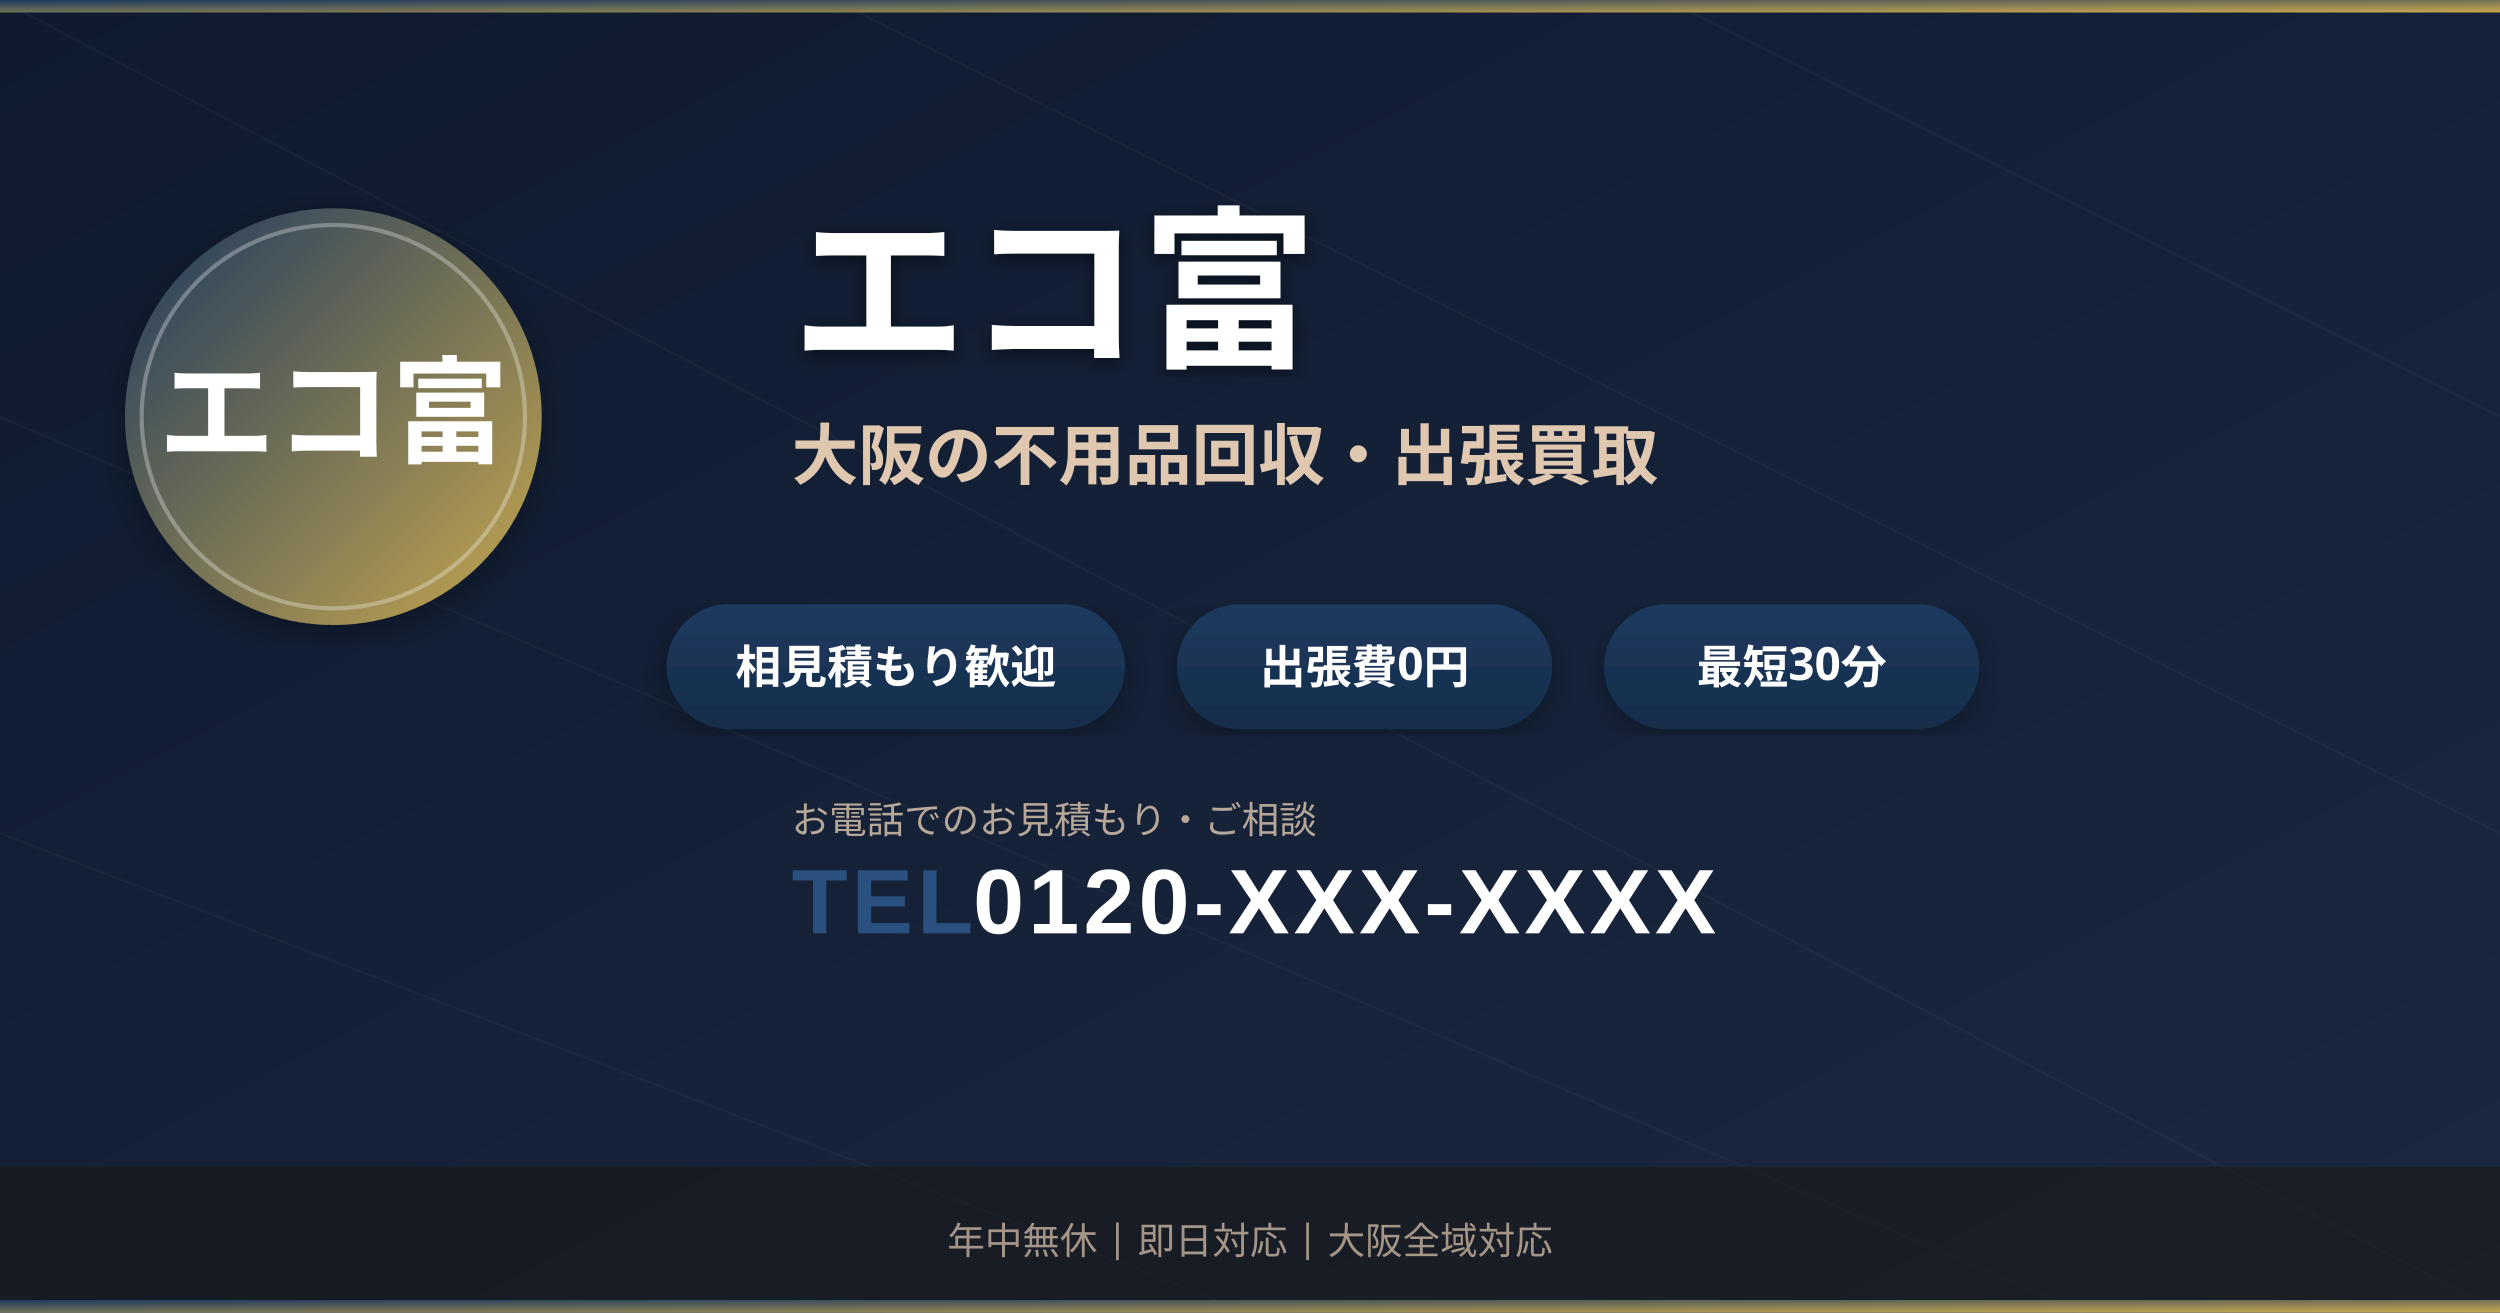
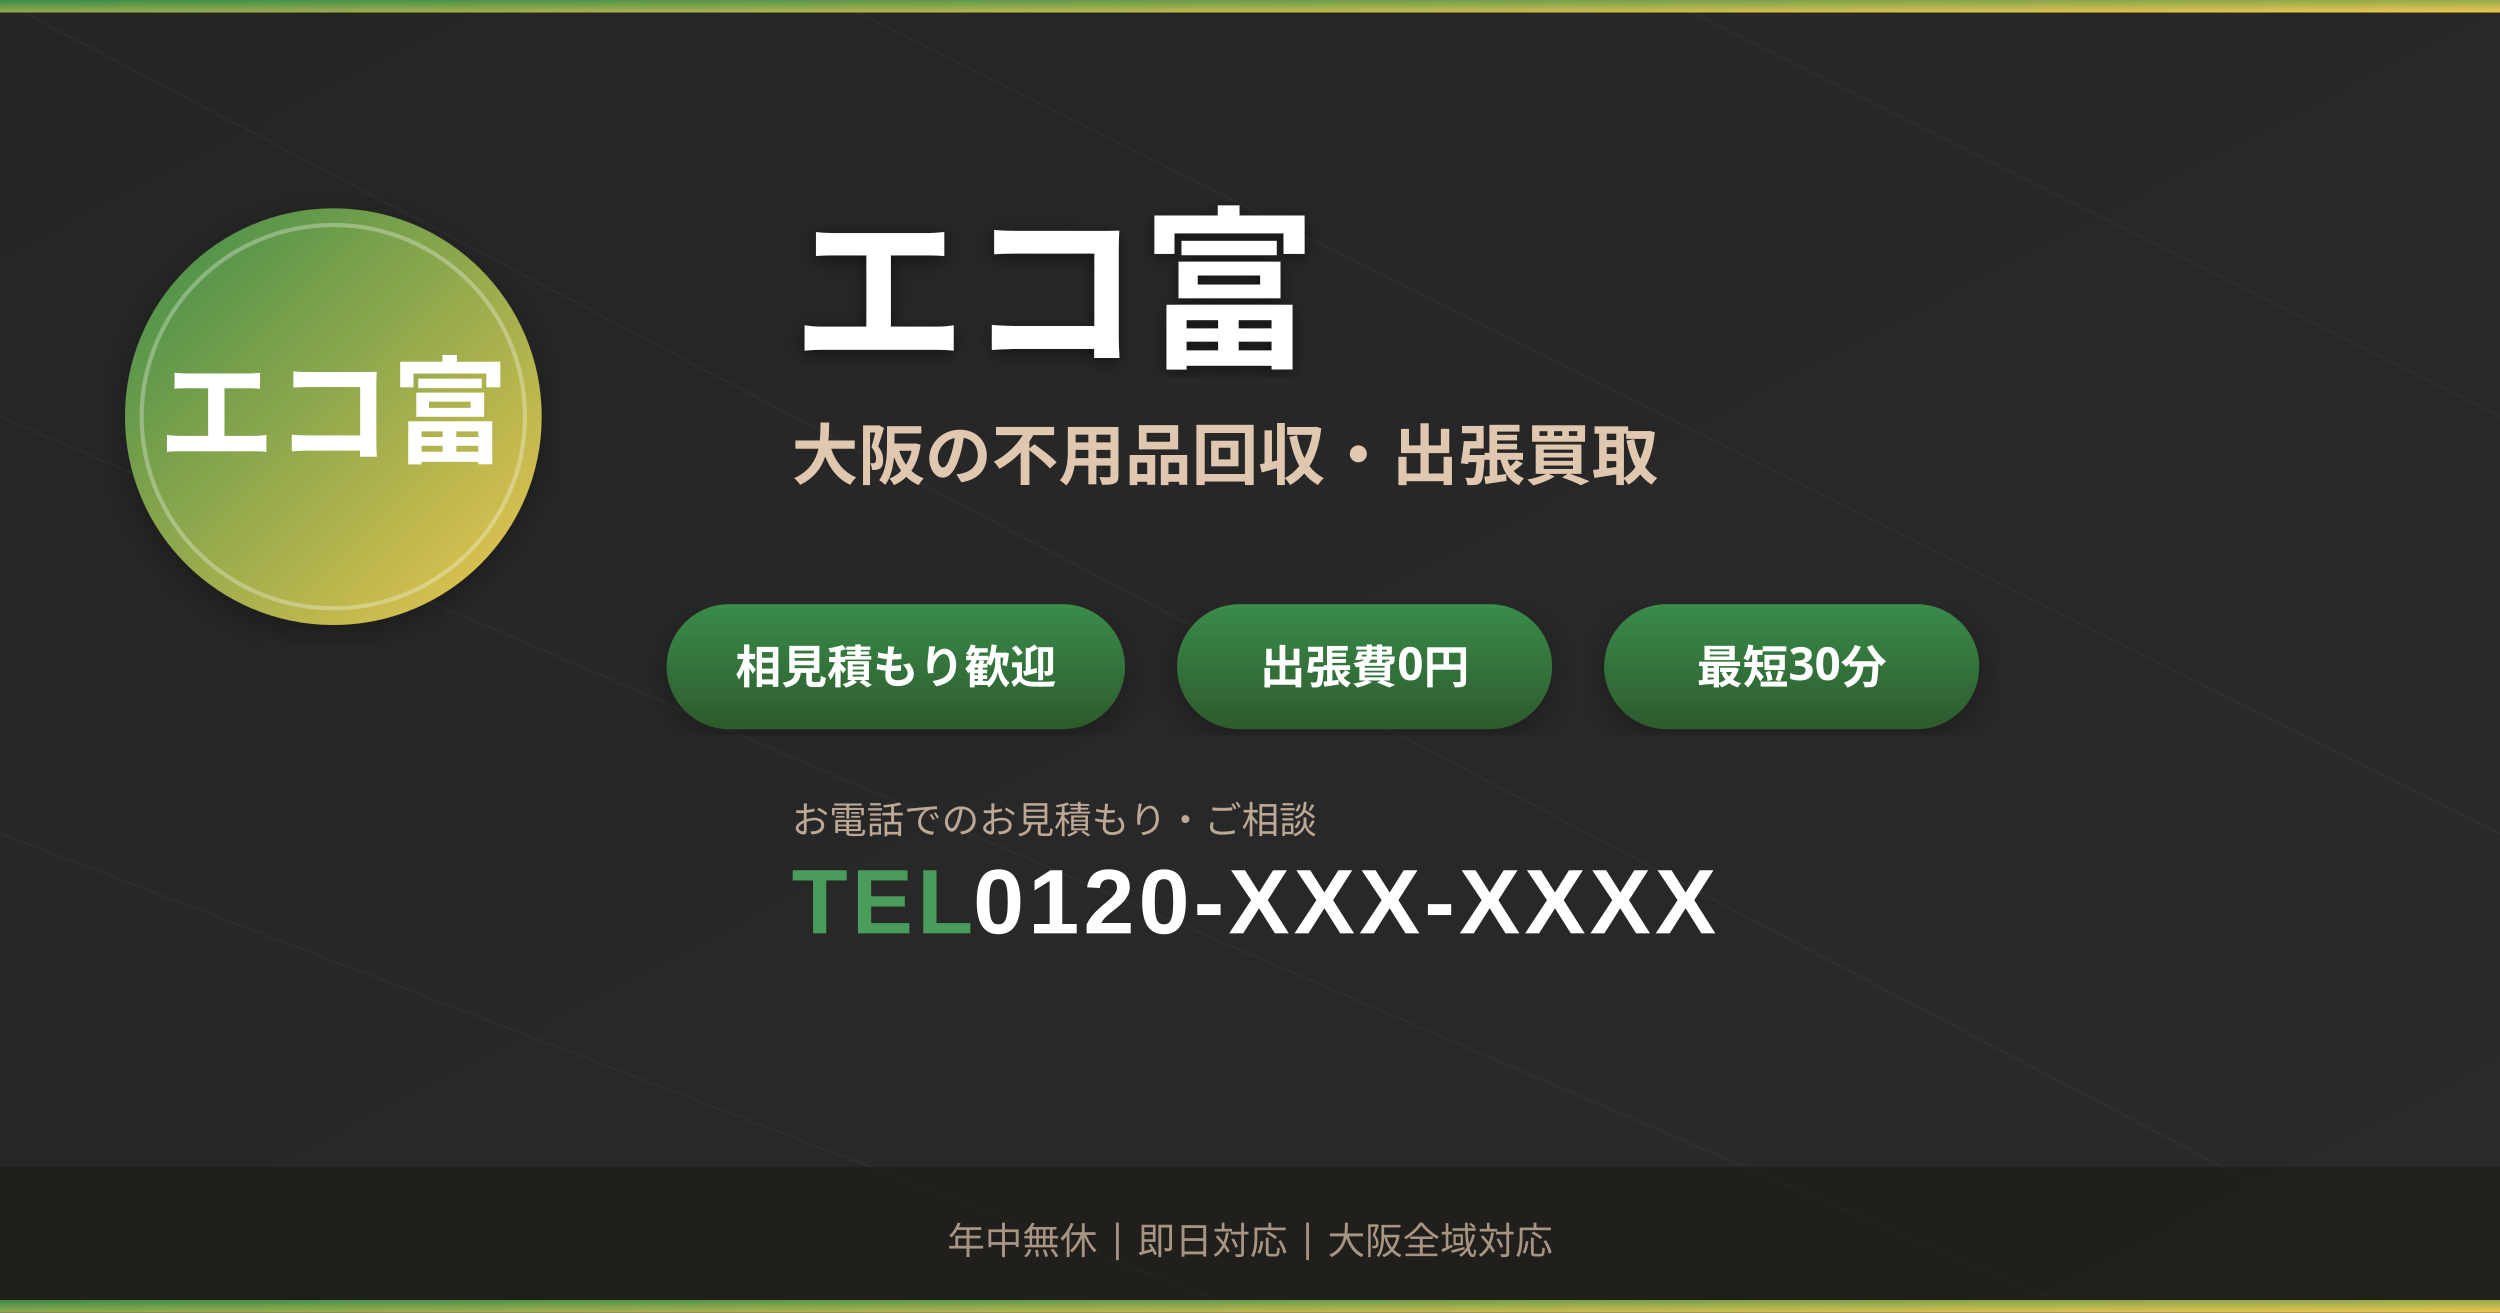
<svg xmlns="http://www.w3.org/2000/svg" viewBox="0 0 1200 630" width="1200" height="630">
  <defs>
    <linearGradient id="bgGrad" x1="0" y1="0" x2="1" y2="1">
-       <stop offset="0%" stop-color="#0f1a2e" />
-       <stop offset="100%" stop-color="#1a2840" />
+       <stop offset="0%" stop-color="#252525" />
+       <stop offset="100%" stop-color="#2a2a2a" />
    </linearGradient>
    <linearGradient id="logoGrad" x1="0" y1="0" x2="1" y2="1">
-       <stop offset="0%" stop-color="#1e3a5f" />
-       <stop offset="100%" stop-color="#c8a84e" />
+       <stop offset="0%" stop-color="#3a8c4a" />
+       <stop offset="100%" stop-color="#f0c850" />
    </linearGradient>
    <linearGradient id="badgeGrad" x1="0" y1="0" x2="0" y2="1">
-       <stop offset="0%" stop-color="#1e3a5f" />
-       <stop offset="100%" stop-color="#152d4a" />
+       <stop offset="0%" stop-color="#3a8c4a" />
+       <stop offset="100%" stop-color="#2d5a2d" />
    </linearGradient>
    <filter id="shadow" x="-5%" y="-5%" width="110%" height="110%">
      <feDropShadow dx="0" dy="4" stdDeviation="8" flood-color="#000" flood-opacity="0.3" />
    </filter>
    <filter id="textShadow" x="-5%" y="-5%" width="110%" height="110%">
      <feDropShadow dx="0" dy="2" stdDeviation="4" flood-color="#000" flood-opacity="0.5" />
    </filter>
  </defs>
  <rect width="1200" height="630" fill="url(#bgGrad)" />
  <g opacity="0.03">
    <line x1="0" y1="0" x2="1200" y2="630" stroke="#fff" stroke-width="1" />
    <line x1="400" y1="0" x2="1200" y2="400" stroke="#fff" stroke-width="1" />
    <line x1="800" y1="0" x2="1200" y2="200" stroke="#fff" stroke-width="1" />
    <line x1="0" y1="200" x2="1000" y2="630" stroke="#fff" stroke-width="1" />
    <line x1="0" y1="400" x2="600" y2="630" stroke="#fff" stroke-width="1" />
  </g>
  <rect x="0" y="0" width="1200" height="6" fill="url(#logoGrad)" />
  <g transform="translate(160, 200)" filter="url(#shadow)">
    <circle cx="0" cy="0" r="100" fill="url(#logoGrad)" />
    <circle cx="0" cy="0" r="92" fill="none" stroke="#fff" stroke-width="2" opacity="0.3" />
    <text x="0" y="18" font-family="'Hiragino Sans', 'Yu Gothic', sans-serif" font-size="56" font-weight="900" fill="#fff" text-anchor="middle">エコ富</text>
  </g>
  <g filter="url(#textShadow)">
    <text x="380" y="170" font-family="'Hiragino Sans', 'Yu Gothic', sans-serif" font-size="84" font-weight="900" fill="#fff">エコ富</text>
  </g>
  <text x="380" y="230" font-family="'Hiragino Sans', 'Yu Gothic', sans-serif" font-size="32" font-weight="600" fill="#e0c8b0">大阪の不用品回収・出張買取</text>
  <line x1="380" y1="255" x2="750" y2="255" stroke="url(#logoGrad)" stroke-width="3" opacity="0.6" />
  <g transform="translate(320, 290)">
    <rect x="0" y="0" width="220" height="60" rx="30" fill="url(#badgeGrad)" filter="url(#shadow)" />
    <text x="110" y="38" font-family="'Hiragino Sans', 'Yu Gothic', sans-serif" font-size="22" font-weight="700" fill="#fff" text-anchor="middle">相見積もり歓迎</text>
  </g>
  <g transform="translate(565, 290)">
    <rect x="0" y="0" width="180" height="60" rx="30" fill="url(#badgeGrad)" filter="url(#shadow)" />
    <text x="90" y="38" font-family="'Hiragino Sans', 'Yu Gothic', sans-serif" font-size="22" font-weight="700" fill="#fff" text-anchor="middle">出張費0円</text>
  </g>
  <g transform="translate(770, 290)">
    <rect x="0" y="0" width="180" height="60" rx="30" fill="url(#badgeGrad)" filter="url(#shadow)" />
    <text x="90" y="38" font-family="'Hiragino Sans', 'Yu Gothic', sans-serif" font-size="22" font-weight="700" fill="#fff" text-anchor="middle">最短30分</text>
  </g>
  <g transform="translate(380, 400)">
    <text x="0" y="0" font-family="'Hiragino Sans', 'Yu Gothic', sans-serif" font-size="18" font-weight="500" fill="#e0c8b0" opacity="0.8">お電話でのお見積もり・ご相談</text>
    <text x="0" y="48" font-family="'Arial', 'Helvetica', sans-serif" font-size="44" font-weight="900" fill="#fff" letter-spacing="2">
-       <tspan fill="#2a5080">TEL </tspan>0120-XXX-XXXX
+       <tspan fill="#4a9c5a">TEL </tspan>0120-XXX-XXXX
    </text>
  </g>
  <rect x="0" y="560" width="1200" height="70" fill="#1a1510" opacity="0.5" />
  <text x="600" y="602" font-family="'Hiragino Sans', 'Yu Gothic', sans-serif" font-size="18" font-weight="500" fill="#e0c8b0" text-anchor="middle" opacity="0.7">年中無休 | 即日対応 | 大阪全域対応</text>
  <rect x="0" y="624" width="1200" height="6" fill="url(#logoGrad)" />
</svg>
